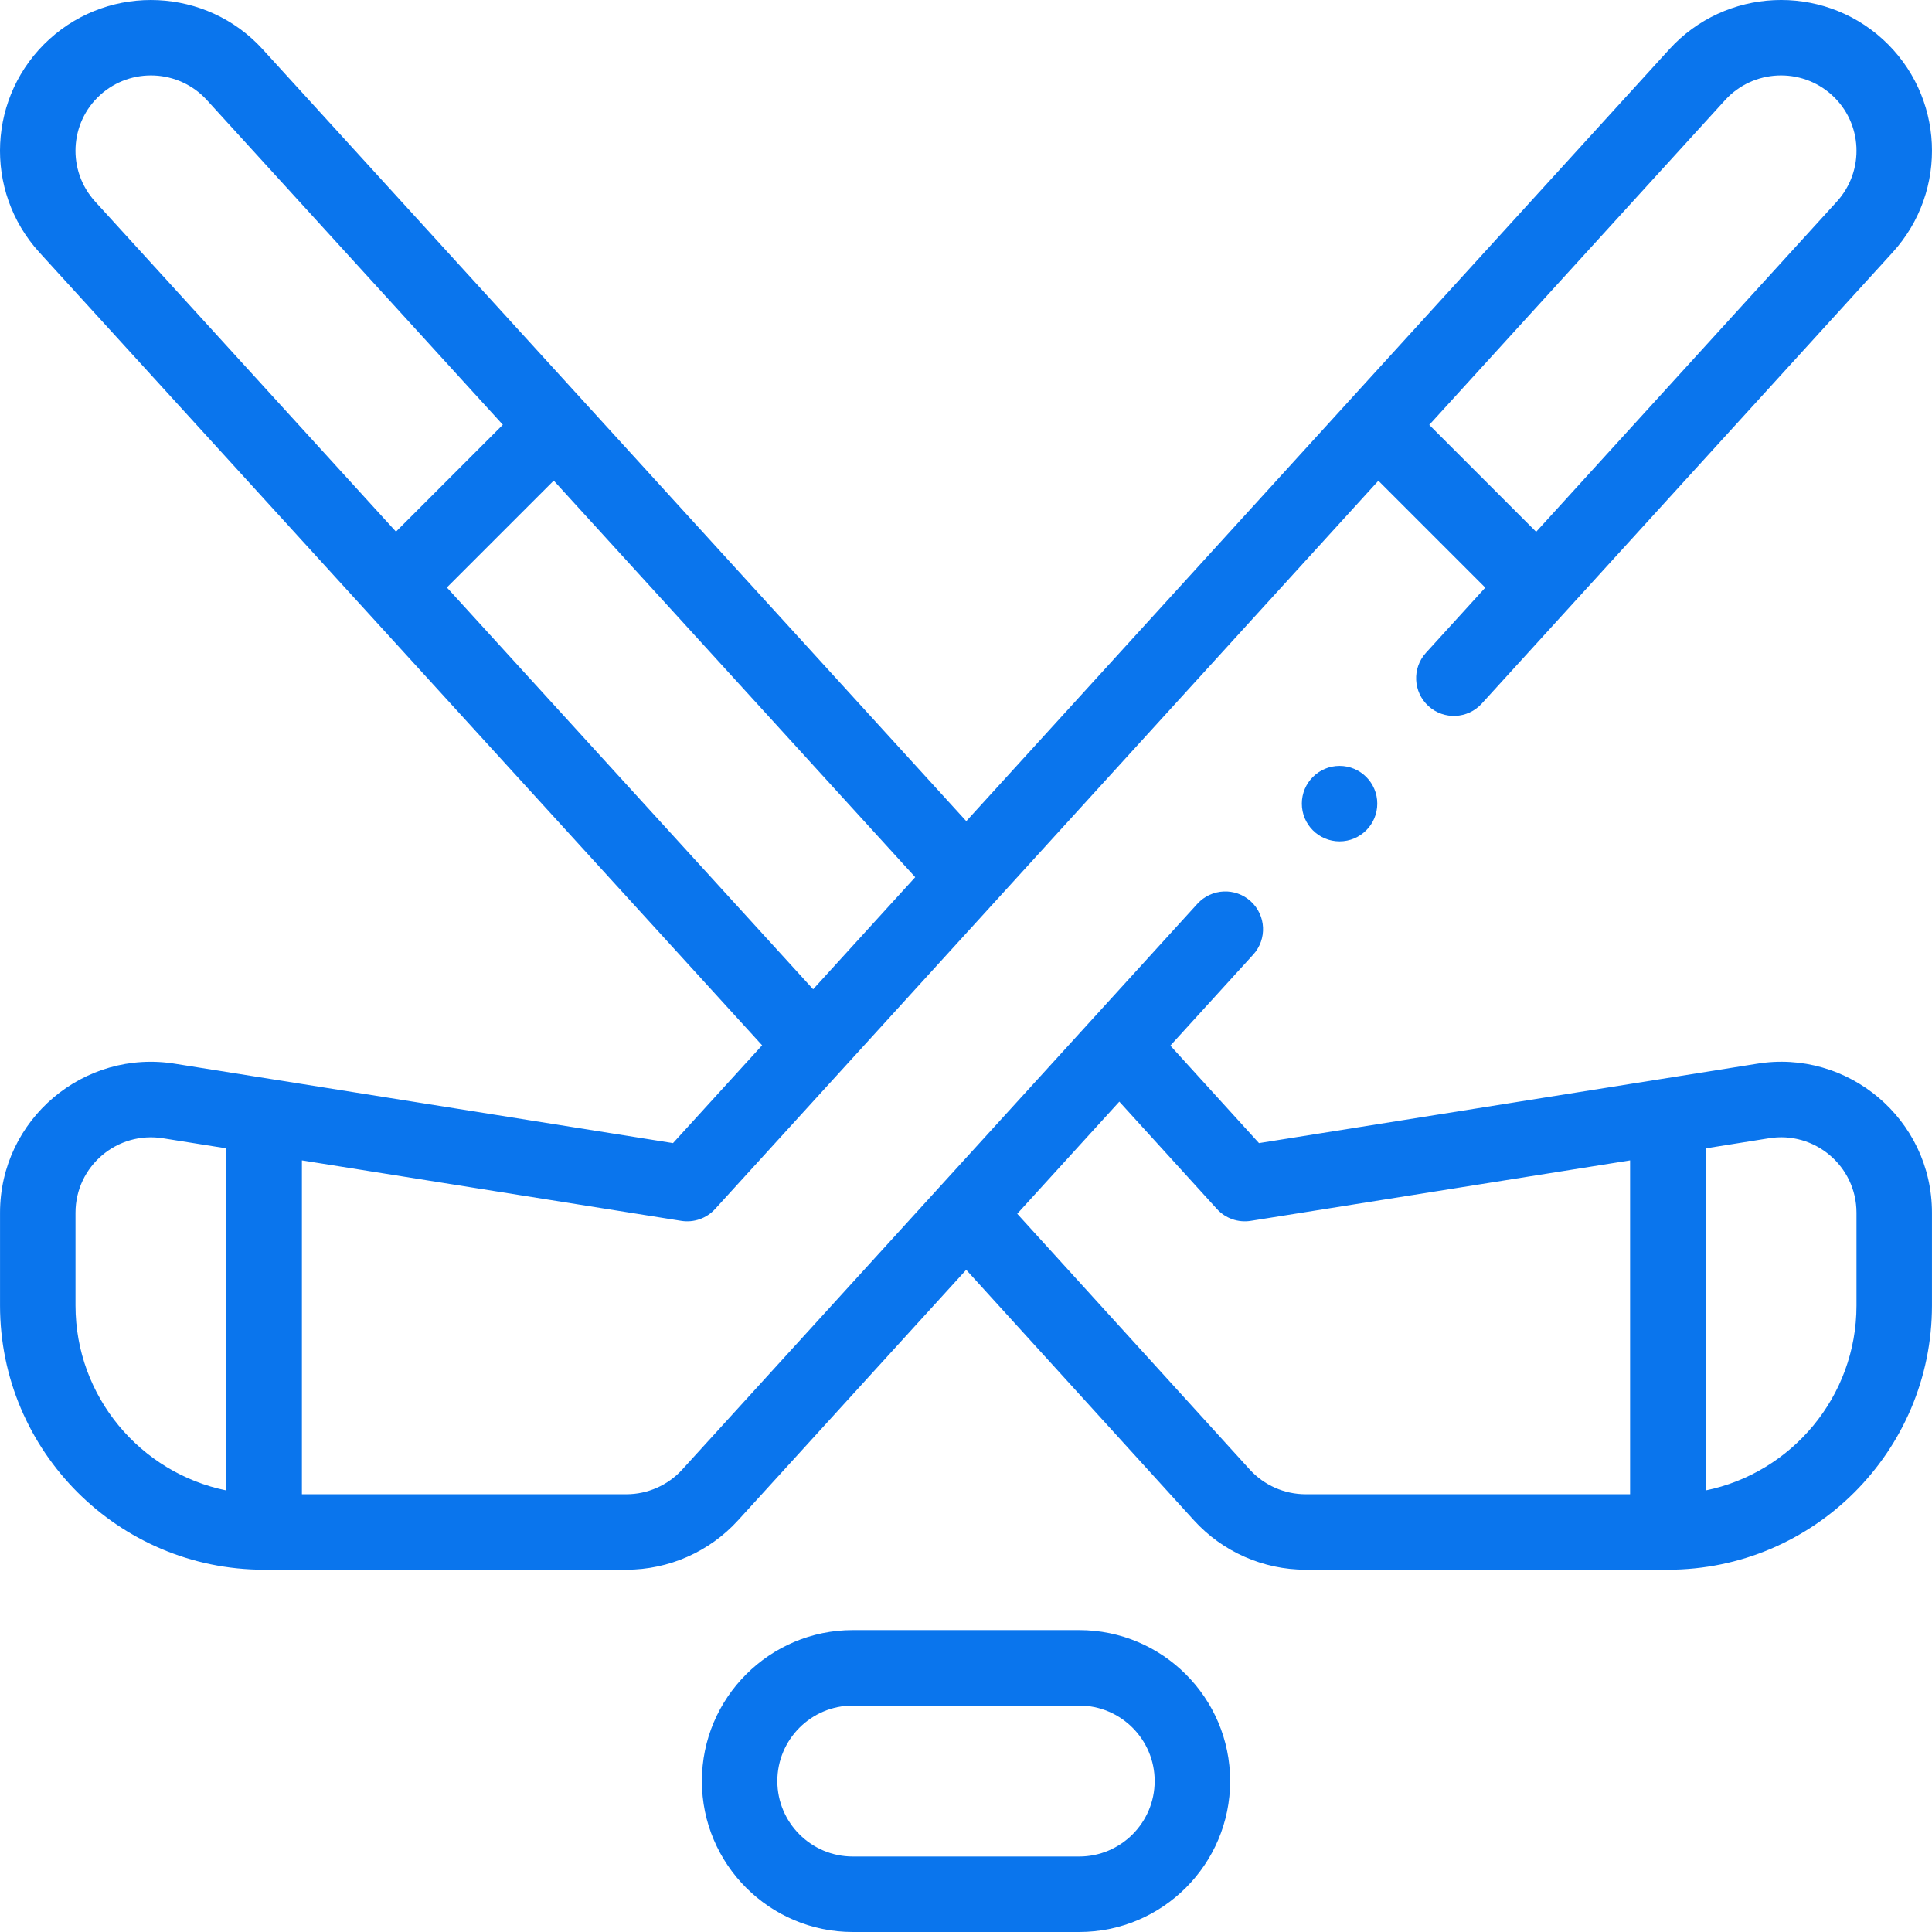
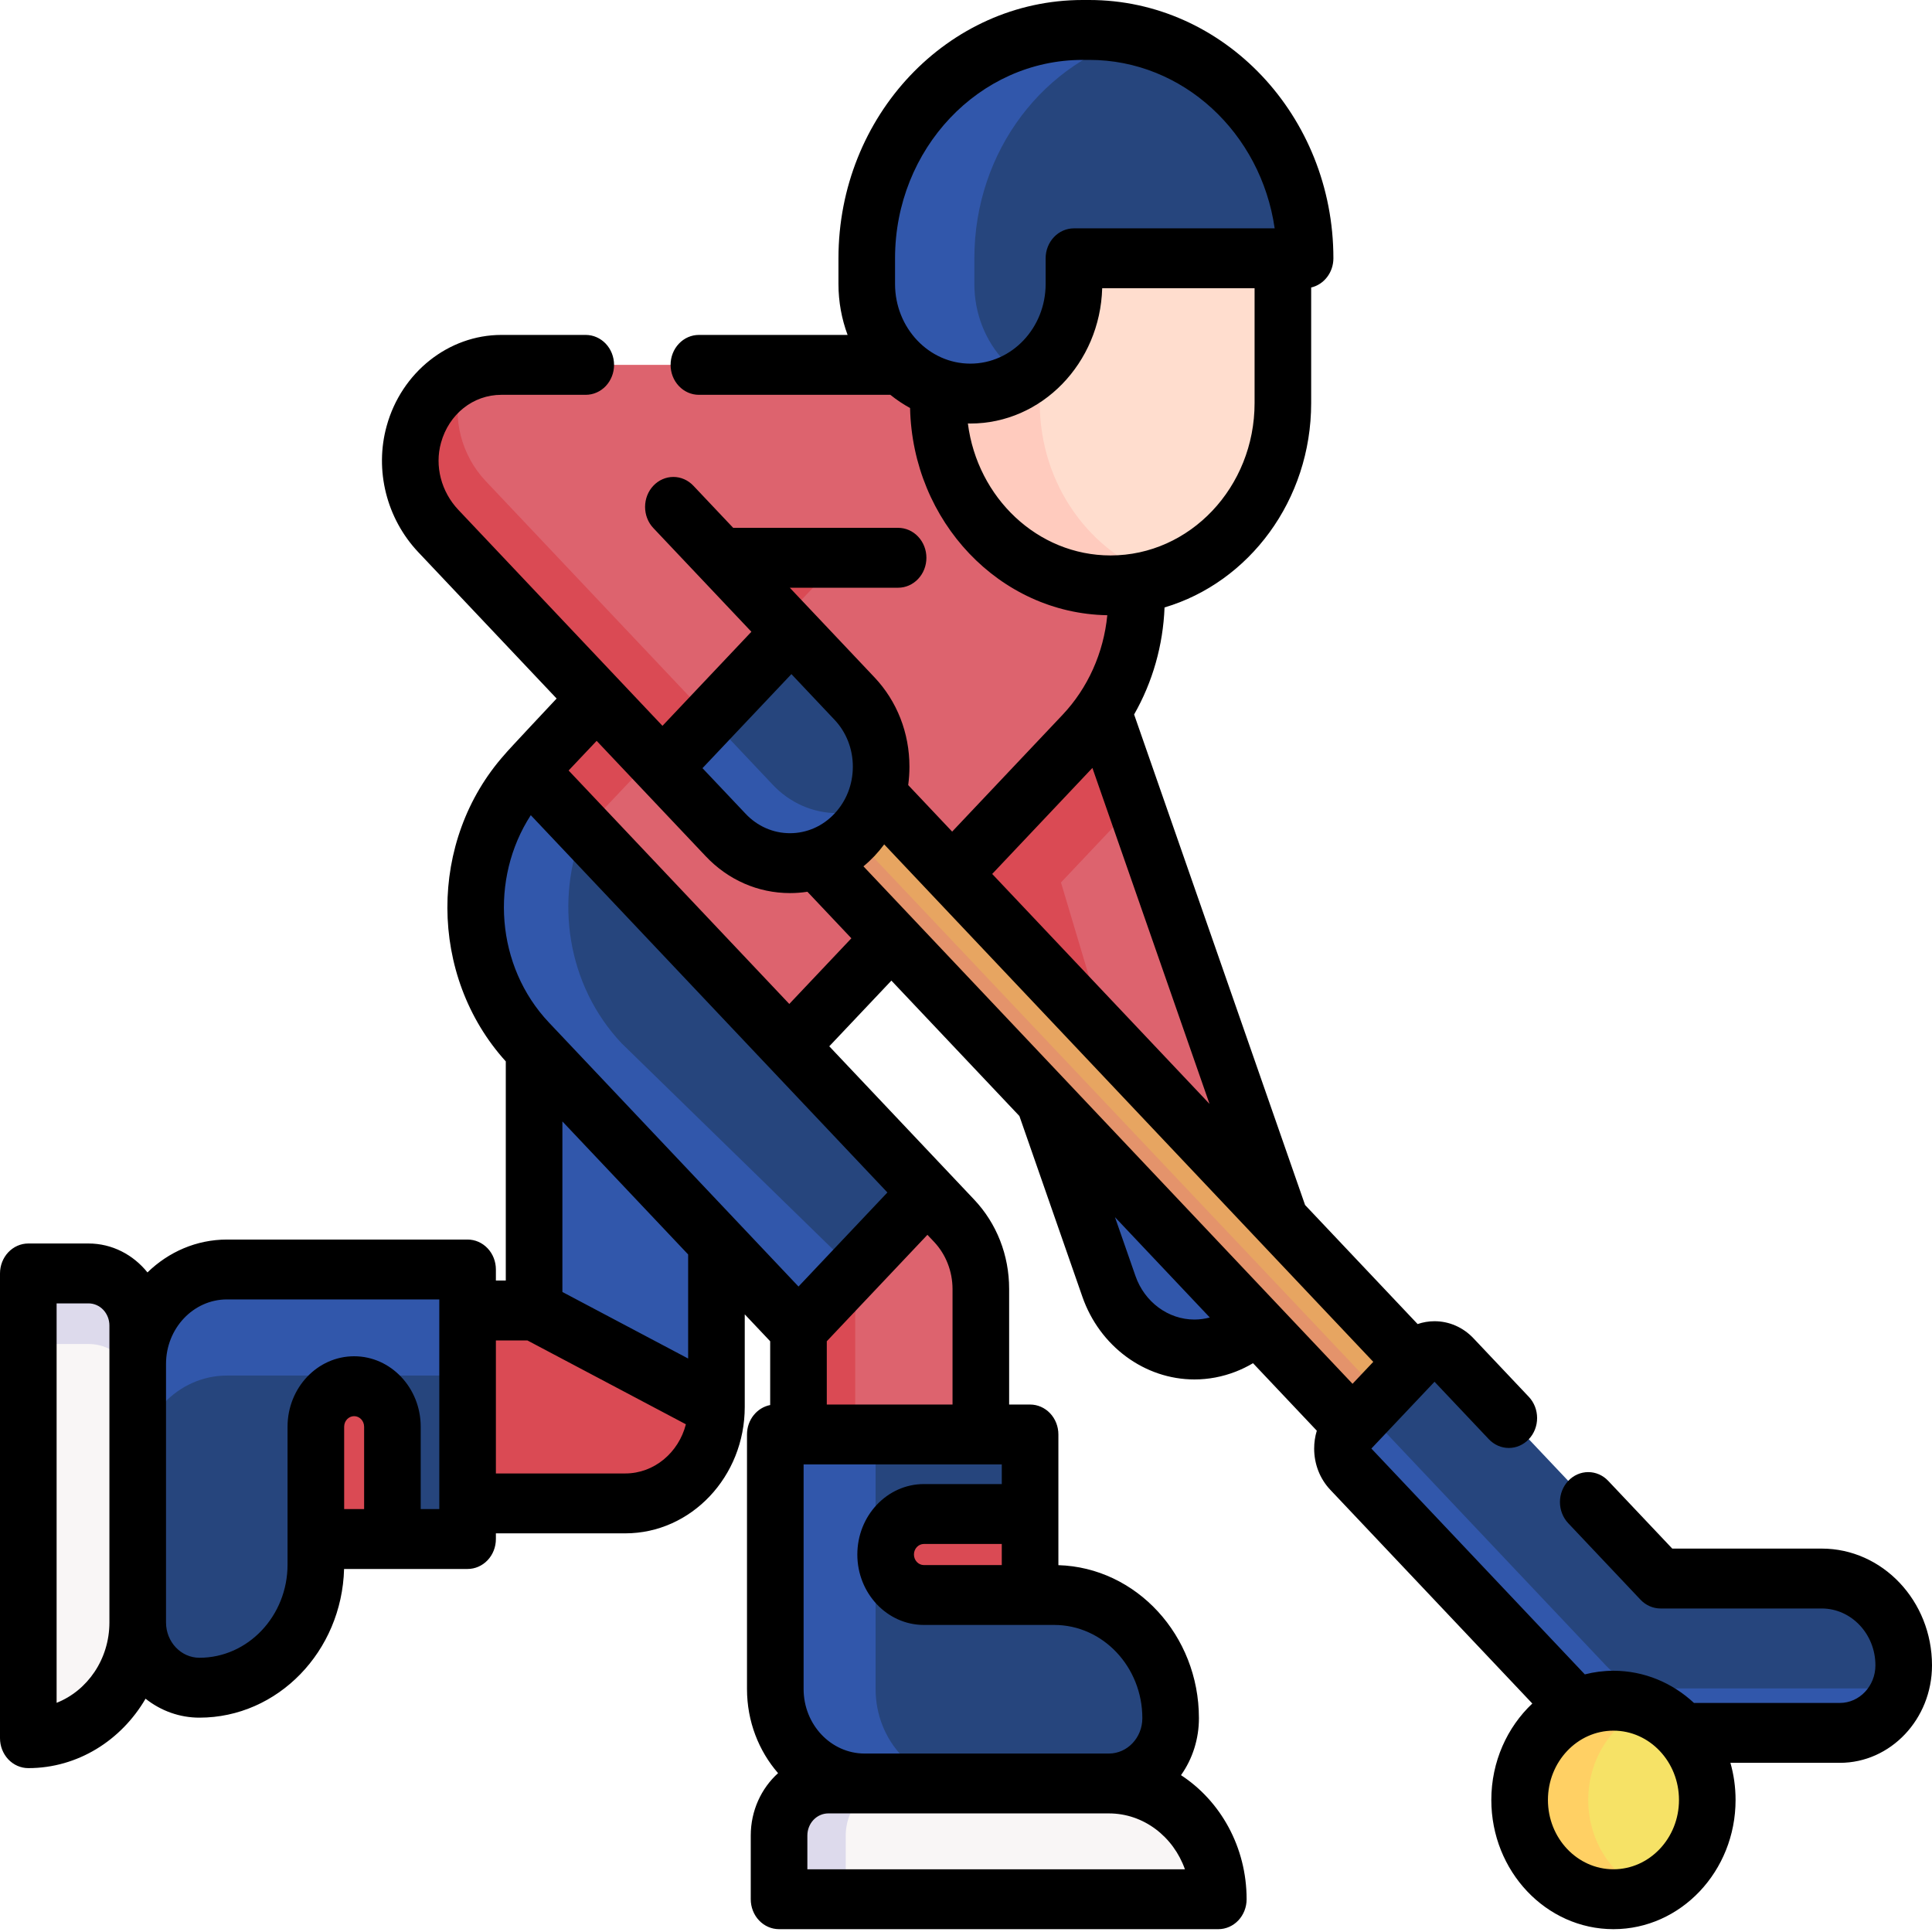
- <svg xmlns="http://www.w3.org/2000/svg" width="75" height="75" viewBox="0 0 75 75" fill="none">
-   <path d="M41.894 63.28H33.106C29.875 63.28 27.247 65.909 27.247 69.14C27.247 72.371 29.875 75 33.106 75H41.894C45.125 75 47.754 72.371 47.754 69.14C47.754 65.909 45.125 63.28 41.894 63.28ZM41.894 72.07H33.106C31.49 72.07 30.176 70.756 30.176 69.14C30.176 67.525 31.49 66.21 33.106 66.21H41.894C43.51 66.21 44.824 67.525 44.824 69.14C44.824 70.756 43.51 72.07 41.894 72.07Z" fill="#0A75ED" />
-   <path d="M29.585 40.578L26.126 44.375L6.824 41.299C3.253 40.703 0.001 43.462 0.001 47.079V50.681C0.001 56.336 4.601 60.936 10.255 60.936H24.316C25.962 60.936 27.541 60.238 28.65 59.02L37.508 49.294L46.35 59.02C47.458 60.238 49.039 60.936 50.686 60.936H64.745C70.399 60.936 74.999 56.336 74.999 50.681V47.079C74.999 43.443 71.725 40.707 68.187 41.297L48.874 44.375L45.433 40.59L48.65 37.057C49.195 36.459 49.151 35.532 48.553 34.988C47.955 34.443 47.029 34.486 46.484 35.084C14.833 69.843 31.519 51.519 26.484 57.048C25.93 57.657 25.139 58.006 24.316 58.006H11.72V45.046L26.446 47.393C26.933 47.471 27.427 47.298 27.76 46.933C28.605 46.005 53.48 18.694 53.509 18.662L57.658 22.812L55.356 25.341C54.811 25.939 54.855 26.865 55.453 27.41C56.051 27.955 56.977 27.911 57.522 27.313C59.259 25.406 71.763 11.675 73.473 9.797C75.652 7.4 75.479 3.695 73.081 1.517C70.692 -0.65 66.98 -0.475 64.806 1.909L37.511 31.877L10.193 1.908C8.02 -0.474 4.309 -0.649 1.921 1.517C-0.475 3.691 -0.657 7.396 1.528 9.798C1.543 9.815 29.201 40.158 29.585 40.578ZM68.658 44.189C70.443 43.891 72.069 45.271 72.069 47.079V50.681C72.069 54.219 69.549 57.178 66.21 57.859V44.58L68.658 44.189ZM47.24 46.932C47.572 47.298 48.066 47.471 48.554 47.393L63.28 45.046V58.006H50.686C49.862 58.006 49.071 57.657 48.517 57.049L39.489 47.118L43.452 42.766L47.24 46.932ZM8.79 57.859C5.451 57.178 2.931 54.219 2.931 50.681V47.079C2.931 45.274 4.55 43.89 6.352 44.191L8.79 44.579V57.859ZM66.971 3.883C68.059 2.69 69.917 2.603 71.112 3.687C72.309 4.774 72.395 6.627 71.307 7.825L59.633 20.644L55.484 16.494L66.971 3.883ZM31.566 38.403L17.348 22.806L21.496 18.657L35.529 34.052L31.566 38.403ZM3.889 3.687C5.084 2.603 6.941 2.691 8.029 3.882L19.52 16.489L15.372 20.638L3.694 7.825C2.603 6.626 2.692 4.773 3.889 3.687Z" fill="#0A75ED" />
-   <path d="M52.002 32.662C52.81 32.662 53.466 32.006 53.466 31.197C53.466 30.388 52.81 29.732 52.002 29.732C51.193 29.732 50.537 30.388 50.537 31.197C50.537 32.006 51.193 32.662 52.002 32.662Z" fill="#0A75ED" />
+ <svg xmlns="http://www.w3.org/2000/svg" width="73" height="73" viewBox="0 0 73 73" fill="none">
+   <path d="M46.325 50.764C45.943 50.914 45.54 50.99 45.133 50.99C43.731 50.99 42.414 50.079 41.902 48.605L40.836 45.55L42.877 42.576L47.3 43.028L48.366 46.083C49.024 47.972 48.111 50.067 46.325 50.764Z" fill="#3157AB" />
+   <path d="M47.3 43.028L43.429 44.538L40.836 45.549L37.526 36.055L34.952 28.672L32.218 20.829L30.75 16.622L37.216 14.1L38.295 17.193L42.89 30.379L47.3 43.028Z" fill="#DD636E" />
+   <path d="M43.429 44.538L40.836 45.549L37.526 36.055L34.952 28.672L39.619 31.77L43.429 44.538Z" fill="#DA4A54" />
+   <path d="M42.89 30.379L37.526 36.055L32.218 20.829L33.618 19.348C34.915 17.976 36.596 17.257 38.295 17.193L42.89 30.379ZM27.07 53.161C27.07 55.174 25.528 56.805 23.625 56.805H10.703C8.801 56.805 7.258 55.174 7.258 53.161C7.257 52.682 7.346 52.208 7.519 51.766C7.692 51.324 7.946 50.923 8.266 50.585C8.891 49.924 9.752 49.516 10.703 49.516H20.18L27.07 53.161Z" fill="#DA4A54" />
+   <path d="M27.07 34.489V53.161L20.181 49.516V34.489H27.07Z" fill="#3157AB" />
+   <path d="M40.903 17.391C38.183 14.513 33.773 14.513 31.053 17.391L19.972 29.113L29.823 39.535L40.903 27.812C43.623 24.934 43.623 20.269 40.903 17.391Z" fill="#DD636E" />
+   <path d="M41.845 18.627C39.15 16.795 35.52 17.126 33.161 19.622L22.081 31.344L19.972 29.113L31.053 17.391C33.773 14.513 38.184 14.513 40.904 17.391C41.258 17.766 41.574 18.18 41.845 18.627Z" fill="#DA4A54" />
+   <path d="M35.043 45.057L33.48 49.272L30.17 50.211L19.986 39.438C17.296 36.59 17.296 31.975 19.986 29.128L35.043 45.057Z" fill="#26457D" />
+   <path d="M37.06 48.702V54.046C37.06 56.059 35.518 57.69 33.615 57.69C31.713 57.69 30.17 56.059 30.17 54.046V50.211L35.043 45.057L36.051 46.125C36.371 46.463 36.625 46.865 36.798 47.307C36.971 47.749 37.06 48.223 37.06 48.702Z" fill="#DD636E" />
+   <path d="M32.314 48.027V49.603L30.17 50.211L19.986 39.437C17.296 36.59 17.296 31.975 19.986 29.127L22.059 31.322C20.945 33.995 21.421 37.233 23.491 39.424L32.314 48.027Z" fill="#3157AB" />
+   <path d="M30.17 54.187V50.211L32.273 47.986L32.314 48.027V54.245L30.17 54.187Z" fill="#DA4A54" />
+   <path d="M53.26 55.455C53.047 55.455 52.836 55.41 52.639 55.324C52.442 55.238 52.263 55.111 52.112 54.951L29.738 31.28C29.104 30.609 29.104 29.521 29.738 28.85C30.372 28.179 31.399 28.179 32.034 28.85L54.408 52.522C55.042 53.193 55.042 54.281 54.408 54.951C54.258 55.111 54.079 55.238 53.882 55.324C53.685 55.41 53.474 55.455 53.26 55.455Z" fill="#E7A561" />
+   <path d="M54.82 54.217C54.744 54.495 54.603 54.747 54.409 54.951C54.258 55.111 54.079 55.238 53.882 55.324C53.685 55.41 53.474 55.455 53.26 55.454C53.047 55.455 52.836 55.41 52.639 55.324C52.442 55.238 52.263 55.111 52.112 54.951L29.738 31.28C29.103 30.608 29.103 29.521 29.738 28.85C29.931 28.645 30.17 28.496 30.433 28.416C30.352 28.711 30.347 29.024 30.419 29.322C30.491 29.62 30.638 29.892 30.843 30.11L53.219 53.782C53.369 53.942 53.548 54.069 53.745 54.155C53.942 54.241 54.154 54.285 54.367 54.285C54.52 54.285 54.672 54.262 54.82 54.217Z" fill="#E4936B" />
+   <path d="M71.931 62.924C71.931 64.334 70.85 65.477 69.518 65.477H61.601C60.87 65.477 60.169 65.17 59.652 64.623L51.022 55.492C50.928 55.392 50.853 55.274 50.802 55.144C50.751 55.014 50.725 54.874 50.725 54.733C50.725 54.592 50.751 54.453 50.802 54.323C50.853 54.193 50.928 54.074 51.022 53.975L53.485 51.368C53.579 51.269 53.691 51.19 53.814 51.136C53.937 51.082 54.069 51.054 54.202 51.054C54.335 51.054 54.467 51.082 54.59 51.136C54.713 51.19 54.825 51.269 54.919 51.368L62.743 59.646H68.832C70.543 59.646 71.931 61.113 71.931 62.924Z" fill="#26457D" />
+   <path d="M71.893 63.369C71.695 64.567 70.707 65.477 69.517 65.477H61.601C61.239 65.477 60.881 65.401 60.547 65.255C60.212 65.108 59.909 64.894 59.653 64.623L51.021 55.492C50.626 55.072 50.626 54.393 51.021 53.975L51.772 53.182C51.798 53.42 51.899 53.642 52.06 53.811L60.69 62.942C61.208 63.489 61.909 63.796 62.64 63.796H70.556C71.05 63.796 71.51 63.639 71.893 63.369Z" fill="#3157AB" />
+   <path d="M37.236 21.075H27.26L29.903 23.871L28.325 27.213L25.031 29.025L16.563 20.066C15.659 19.11 15.276 17.709 15.636 16.413C15.844 15.655 16.279 14.99 16.875 14.516C17.472 14.042 18.197 13.786 18.943 13.786H37.236V21.075Z" fill="#DD636E" />
+   <path d="M32.286 31.545C31.966 31.884 31.587 32.153 31.168 32.337C30.75 32.52 30.302 32.614 29.849 32.614C29.397 32.614 28.949 32.52 28.531 32.337C28.114 32.153 27.734 31.884 27.415 31.545L25.032 29.025L29.905 23.871L32.286 26.392C33.632 27.815 33.632 30.122 32.286 31.545Z" fill="#26457D" />
+   <path d="M27.383 27.73L25.031 29.025L16.563 20.067C15.659 19.11 15.276 17.709 15.636 16.413C15.777 15.899 16.024 15.424 16.358 15.022C16.693 14.62 17.108 14.301 17.572 14.088C17.514 14.229 17.464 14.374 17.423 14.522C17.064 15.818 17.447 17.219 18.351 18.176L26.818 27.134H26.82L27.383 27.73Z" fill="#DA4A54" />
+   <path d="M33.011 30.419C32.839 30.84 32.593 31.222 32.286 31.546C31.966 31.885 31.587 32.154 31.168 32.337C30.75 32.52 30.302 32.615 29.849 32.614C29.397 32.615 28.949 32.52 28.531 32.337C28.114 32.154 27.734 31.885 27.415 31.546L25.032 29.025L26.82 27.134L29.202 29.655C29.521 29.994 29.901 30.263 30.319 30.446C30.736 30.629 31.184 30.724 31.637 30.724C32.11 30.724 32.578 30.62 33.011 30.419Z" fill="#3157AB" />
+   <path d="M41.962 22.118C38.366 22.118 35.451 19.034 35.451 15.229V9.759C35.451 5.954 38.366 2.87 41.962 2.87C45.558 2.87 48.473 5.954 48.473 9.759V15.229C48.473 19.034 45.558 22.118 41.962 22.118Z" fill="#FFDDCE" />
+   <path d="M43.88 21.814C43.259 22.016 42.612 22.118 41.962 22.117C38.367 22.117 35.451 19.035 35.451 15.229V9.759C35.451 5.955 38.367 2.871 41.962 2.871C42.63 2.871 43.275 2.977 43.88 3.176C41.221 4.041 39.288 6.662 39.288 9.759V15.229C39.288 18.327 41.221 20.947 43.88 21.814Z" fill="#FFCBBE" />
+   <path d="M49.312 9.759H40.579V10.73C40.579 13.017 38.826 14.871 36.664 14.871C34.503 14.871 32.75 13.017 32.75 10.73V9.759C32.75 4.994 36.401 1.131 40.905 1.131H41.158C45.661 1.131 49.312 4.994 49.312 9.759Z" fill="#26457D" />
+   <path d="M36.816 9.759V10.73C36.815 11.274 36.916 11.812 37.112 12.315C37.309 12.817 37.598 13.274 37.962 13.658C38.184 13.892 38.43 14.098 38.697 14.271C38.085 14.664 37.381 14.872 36.665 14.871C35.584 14.871 34.606 14.408 33.897 13.658C33.533 13.274 33.244 12.817 33.047 12.315C32.85 11.812 32.749 11.274 32.75 10.73V9.759C32.75 4.993 36.402 1.131 40.905 1.131H41.159C41.815 1.131 42.453 1.213 43.065 1.369C39.479 2.276 36.816 5.688 36.816 9.759Z" fill="#3157AB" />
+   <path d="M46.034 71.762H29.436V69.354C29.436 68.269 30.268 67.388 31.295 67.388L37.06 65.672L41.9 67.388C44.183 67.388 46.034 69.346 46.034 71.762Z" fill="#F9F6F6" />
+   <path d="M38.211 66.081L33.815 67.388C32.789 67.388 31.956 68.269 31.956 69.355V71.762H29.436V69.355C29.436 68.269 30.268 67.388 31.295 67.388L37.06 65.672L38.211 66.081Z" fill="#DDDAEC" />
+   <path d="M39.833 60.267H38.922L37.714 58.093L38.922 57.207V54.201H29.295V63.819C29.295 65.79 30.805 67.388 32.669 67.388H41.9C43.188 67.388 44.232 66.284 44.232 64.921C44.232 62.351 42.263 60.267 39.833 60.267Z" fill="#26457D" />
+   <path d="M36.458 67.387H32.668C30.805 67.387 29.295 65.79 29.295 63.819V54.201H33.084V63.819C33.084 65.79 34.595 67.387 36.458 67.387Z" fill="#3157AB" />
+   <path d="M34.91 57.207H38.922V60.267H34.91C34.112 60.267 33.464 59.582 33.464 58.737C33.464 57.892 34.112 57.207 34.91 57.207Z" fill="#DA4A54" />
+   <path d="M1.069 65.676V48.116H3.345C4.371 48.116 5.203 48.997 5.203 50.083L6.825 56.182L5.203 61.303C5.203 63.718 3.352 65.676 1.069 65.676Z" fill="#F9F6F6" />
+   <path d="M6.439 57.4L5.203 52.749C5.203 51.663 4.371 50.783 3.344 50.783H1.069V48.116H3.344C4.371 48.116 5.203 48.997 5.203 50.083L6.825 56.182L6.439 57.4Z" fill="#DDDAEC" />
+   <path d="M11.934 59.116V58.152L13.989 56.873L14.826 58.152H17.667V47.967H8.577C6.713 47.967 5.203 49.565 5.203 51.536V61.303C5.203 62.665 6.247 63.77 7.535 63.77C9.964 63.77 11.934 61.686 11.934 59.116Z" fill="#26457D" />
+   <path d="M5.204 55.544V51.535C5.204 49.564 6.714 47.967 8.577 47.967H17.668V51.975H8.577C6.714 51.975 5.204 53.573 5.204 55.544Z" fill="#3157AB" />
+   <path d="M14.827 53.908V58.152H11.934V53.908C11.934 53.062 12.582 52.377 13.38 52.377C14.179 52.377 14.827 53.063 14.827 53.908Z" fill="#DA4A54" />
+   <path d="M60.964 71.762C62.922 71.762 64.509 70.082 64.509 68.011C64.509 65.94 62.922 64.26 60.964 64.26C59.006 64.26 57.419 65.94 57.419 68.011C57.419 70.082 59.006 71.762 60.964 71.762Z" fill="#F6E266" />
+   <path d="M62.261 71.502C61.848 71.674 61.407 71.761 60.964 71.761C59.006 71.761 57.419 70.082 57.419 68.011C57.419 65.938 59.006 64.26 60.964 64.26C61.421 64.26 61.859 64.352 62.261 64.519C60.944 65.065 60.011 66.423 60.011 68.011C60.011 69.598 60.944 70.956 62.261 71.502Z" fill="#FFD064" />
+   <path d="M68.833 58.513H63.186L60.767 55.955C60.567 55.742 60.295 55.623 60.011 55.623C59.728 55.623 59.456 55.742 59.255 55.955C59.055 56.167 58.942 56.455 58.942 56.755C58.942 57.055 59.055 57.342 59.255 57.554L61.987 60.445C62.086 60.55 62.204 60.633 62.334 60.69C62.464 60.747 62.603 60.776 62.743 60.776H68.833C69.951 60.776 70.862 61.74 70.862 62.924C70.862 63.708 70.259 64.345 69.519 64.345H64.006C63.194 63.589 62.129 63.129 60.964 63.129C60.591 63.129 60.229 63.177 59.882 63.266L51.817 54.733L54.203 52.209L56.254 54.379C56.455 54.592 56.727 54.711 57.01 54.711C57.294 54.711 57.566 54.592 57.766 54.379C57.967 54.167 58.079 53.88 58.079 53.58C58.079 53.279 57.967 52.992 57.766 52.779L55.676 50.568C55.483 50.363 55.253 50.2 55 50.089C54.747 49.978 54.476 49.922 54.202 49.922H54.2C53.981 49.922 53.767 49.96 53.564 50.029L49.312 45.531L42.852 26.996C43.551 25.772 43.947 24.381 44.002 22.952C47.194 22.007 49.542 18.904 49.542 15.229V10.863C50.022 10.752 50.382 10.3 50.382 9.759C50.382 4.378 46.244 0 41.158 0H40.905C35.819 0 31.681 4.378 31.681 9.759V10.73C31.681 11.409 31.804 12.058 32.026 12.655H26.407C26.123 12.655 25.851 12.774 25.651 12.987C25.45 13.199 25.338 13.486 25.338 13.787C25.338 14.087 25.45 14.374 25.651 14.586C25.851 14.799 26.123 14.918 26.407 14.918H33.641C33.876 15.107 34.125 15.274 34.387 15.417C34.481 19.709 37.776 23.177 41.839 23.246C41.7 24.67 41.103 26 40.146 27.012L35.977 31.422L34.316 29.664C34.347 29.436 34.363 29.204 34.363 28.969C34.363 27.693 33.894 26.494 33.042 25.593L29.842 22.207H33.935C34.219 22.207 34.491 22.088 34.691 21.875C34.892 21.663 35.004 21.376 35.004 21.076C35.004 20.776 34.892 20.488 34.691 20.276C34.491 20.063 34.219 19.944 33.935 19.944H27.703L26.199 18.353C25.998 18.141 25.727 18.021 25.443 18.021C25.159 18.021 24.887 18.141 24.687 18.353C24.486 18.565 24.374 18.853 24.374 19.153C24.374 19.453 24.486 19.741 24.687 19.953L26.504 21.875L26.51 21.881L28.391 23.871L25.031 27.425L17.32 19.266C16.67 18.579 16.418 17.609 16.663 16.73C16.962 15.646 17.878 14.918 18.943 14.918H22.132C22.416 14.918 22.688 14.799 22.889 14.587C23.089 14.374 23.202 14.087 23.202 13.787C23.202 13.487 23.089 13.199 22.889 12.987C22.688 12.775 22.416 12.655 22.132 12.655H18.943C16.95 12.655 15.168 14.07 14.611 16.093C14.146 17.765 14.604 19.593 15.807 20.866L21.032 26.394C21.032 26.394 19.114 28.435 19.074 28.501C16.169 31.752 16.181 36.869 19.111 40.105V48.385H18.737V47.967C18.737 47.667 18.625 47.379 18.424 47.167C18.223 46.955 17.951 46.836 17.668 46.836H8.577C7.419 46.836 6.364 47.307 5.572 48.078C5.035 47.41 4.236 46.985 3.345 46.985H1.069C0.786 46.985 0.514 47.105 0.313 47.317C0.113 47.529 0 47.817 0 48.117L0 65.677C0 65.977 0.113 66.264 0.313 66.477C0.514 66.689 0.786 66.808 1.069 66.808C2.94 66.808 4.583 65.757 5.5 64.185C6.087 64.651 6.801 64.902 7.535 64.901C10.498 64.901 12.917 62.396 13.001 59.283H17.668C17.951 59.283 18.223 59.164 18.424 58.952C18.625 58.74 18.737 58.452 18.737 58.152V57.937H23.625C26.114 57.937 28.14 55.795 28.14 53.161V49.662L29.101 50.679V53.089C28.603 53.186 28.225 53.646 28.225 54.201V63.819C28.225 65.044 28.671 66.161 29.399 66.998C28.768 67.567 28.367 68.412 28.367 69.355V71.762C28.367 72.062 28.479 72.35 28.68 72.562C28.881 72.774 29.152 72.893 29.436 72.893H46.034C46.317 72.893 46.589 72.774 46.79 72.562C46.99 72.35 47.103 72.062 47.103 71.762C47.103 69.783 46.11 68.044 44.624 67.074C45.064 66.453 45.302 65.698 45.301 64.921C45.301 61.787 42.933 59.227 39.991 59.139V54.201C39.991 53.901 39.878 53.613 39.678 53.401C39.477 53.189 39.205 53.07 38.922 53.07H38.13V48.701C38.13 47.426 37.66 46.227 36.806 45.324L31.334 39.534L33.681 37.052L38.518 42.169L40.897 48.996C41.548 50.865 43.249 52.122 45.132 52.122C45.665 52.122 46.19 52.022 46.694 51.826C46.918 51.738 47.136 51.632 47.345 51.508L49.755 54.058C49.689 54.276 49.655 54.504 49.655 54.733C49.655 55.322 49.872 55.876 50.265 56.292L57.898 64.367C56.949 65.262 56.349 66.563 56.349 68.011C56.349 70.703 58.419 72.893 60.964 72.893C63.508 72.893 65.578 70.703 65.578 68.011C65.578 67.523 65.51 67.052 65.383 66.608H69.518C71.438 66.608 73 64.955 73 62.924C73 60.492 71.131 58.513 68.833 58.513ZM2.139 64.341V49.248H3.345C3.554 49.248 3.755 49.336 3.903 49.492C4.05 49.649 4.134 49.861 4.134 50.083V61.303C4.134 62.693 3.303 63.881 2.139 64.341ZM13.004 57.02V53.907C13.004 53.688 13.173 53.509 13.381 53.509C13.588 53.509 13.758 53.688 13.758 53.907V57.02H13.004ZM16.599 57.02H15.896V53.907C15.896 52.44 14.768 51.246 13.381 51.246C11.993 51.246 10.865 52.44 10.865 53.907V59.116C10.865 61.058 9.371 62.638 7.535 62.638C6.839 62.638 6.273 62.039 6.273 61.303V51.536C6.273 50.192 7.306 49.098 8.577 49.098H16.599V57.02ZM33.819 9.759C33.819 5.625 36.998 2.263 40.905 2.263H41.158C44.701 2.263 47.645 5.029 48.163 8.628H40.579C40.295 8.628 40.023 8.747 39.823 8.959C39.622 9.171 39.509 9.459 39.509 9.759V10.73C39.509 12.39 38.233 13.74 36.664 13.74C35.096 13.74 33.819 12.39 33.819 10.73V9.759H33.819ZM36.571 16C36.602 16.001 36.633 16.003 36.664 16.003C39.362 16.003 41.566 13.724 41.646 10.89H47.404V15.229C47.404 18.404 44.963 20.987 41.962 20.987C39.209 20.987 36.929 18.811 36.571 16ZM41.276 29.016L45.701 41.71L37.49 33.022L41.276 29.016ZM51.889 51.457L51.105 52.286L32.625 32.734C32.771 32.614 32.91 32.484 33.042 32.345C33.172 32.206 33.295 32.059 33.409 31.905L51.889 51.457ZM29.903 25.471L31.529 27.193C31.75 27.425 31.926 27.702 32.045 28.007C32.164 28.312 32.225 28.639 32.224 28.969C32.224 29.64 31.977 30.271 31.529 30.745C31.309 30.98 31.048 31.165 30.759 31.292C30.471 31.418 30.162 31.483 29.85 31.482C29.538 31.483 29.229 31.419 28.94 31.292C28.652 31.166 28.39 30.98 28.17 30.745L26.543 29.025L29.903 25.471ZM23.625 55.674H18.737V50.648H19.928L25.916 53.816C25.643 54.884 24.721 55.674 23.625 55.674ZM26.001 51.331L21.25 48.817V42.373L26.001 47.399V51.331H26.001ZM20.742 38.637C18.731 36.509 18.502 33.199 20.055 30.801L33.53 45.057L30.171 48.611L20.742 38.637ZM30.506 70.63V69.354C30.506 69.133 30.589 68.921 30.737 68.764C30.885 68.608 31.085 68.52 31.295 68.519H41.9C43.214 68.519 44.337 69.399 44.772 70.63H30.506ZM43.163 64.921C43.163 65.658 42.596 66.257 41.9 66.257H32.669C31.398 66.257 30.364 65.163 30.364 63.819V55.332H37.852V56.075H34.91C33.523 56.075 32.394 57.269 32.394 58.737C32.394 60.205 33.523 61.398 34.91 61.398H39.833C41.669 61.398 43.163 62.979 43.163 64.921ZM34.91 59.136C34.702 59.136 34.533 58.957 34.533 58.737C34.533 58.517 34.702 58.338 34.91 58.338H37.852V59.136H34.91ZM35.991 53.07H31.24V50.679L35.042 46.657L35.294 46.924C35.739 47.396 35.989 48.035 35.991 48.701V53.07ZM29.823 37.934L21.485 29.113L22.544 27.993L26.657 32.344C27.508 33.248 28.642 33.745 29.85 33.745C30.07 33.745 30.29 33.728 30.508 33.695L32.169 35.453L29.823 37.934ZM45.133 49.859C44.142 49.859 43.247 49.198 42.904 48.214L42.129 45.99L45.712 49.781C45.523 49.832 45.328 49.858 45.133 49.859ZM60.964 70.63C59.599 70.63 58.488 69.455 58.488 68.011C58.488 66.567 59.599 65.392 60.964 65.392C62.329 65.392 63.44 66.567 63.44 68.011C63.44 69.455 62.329 70.63 60.964 70.63Z" fill="black" />
</svg>
